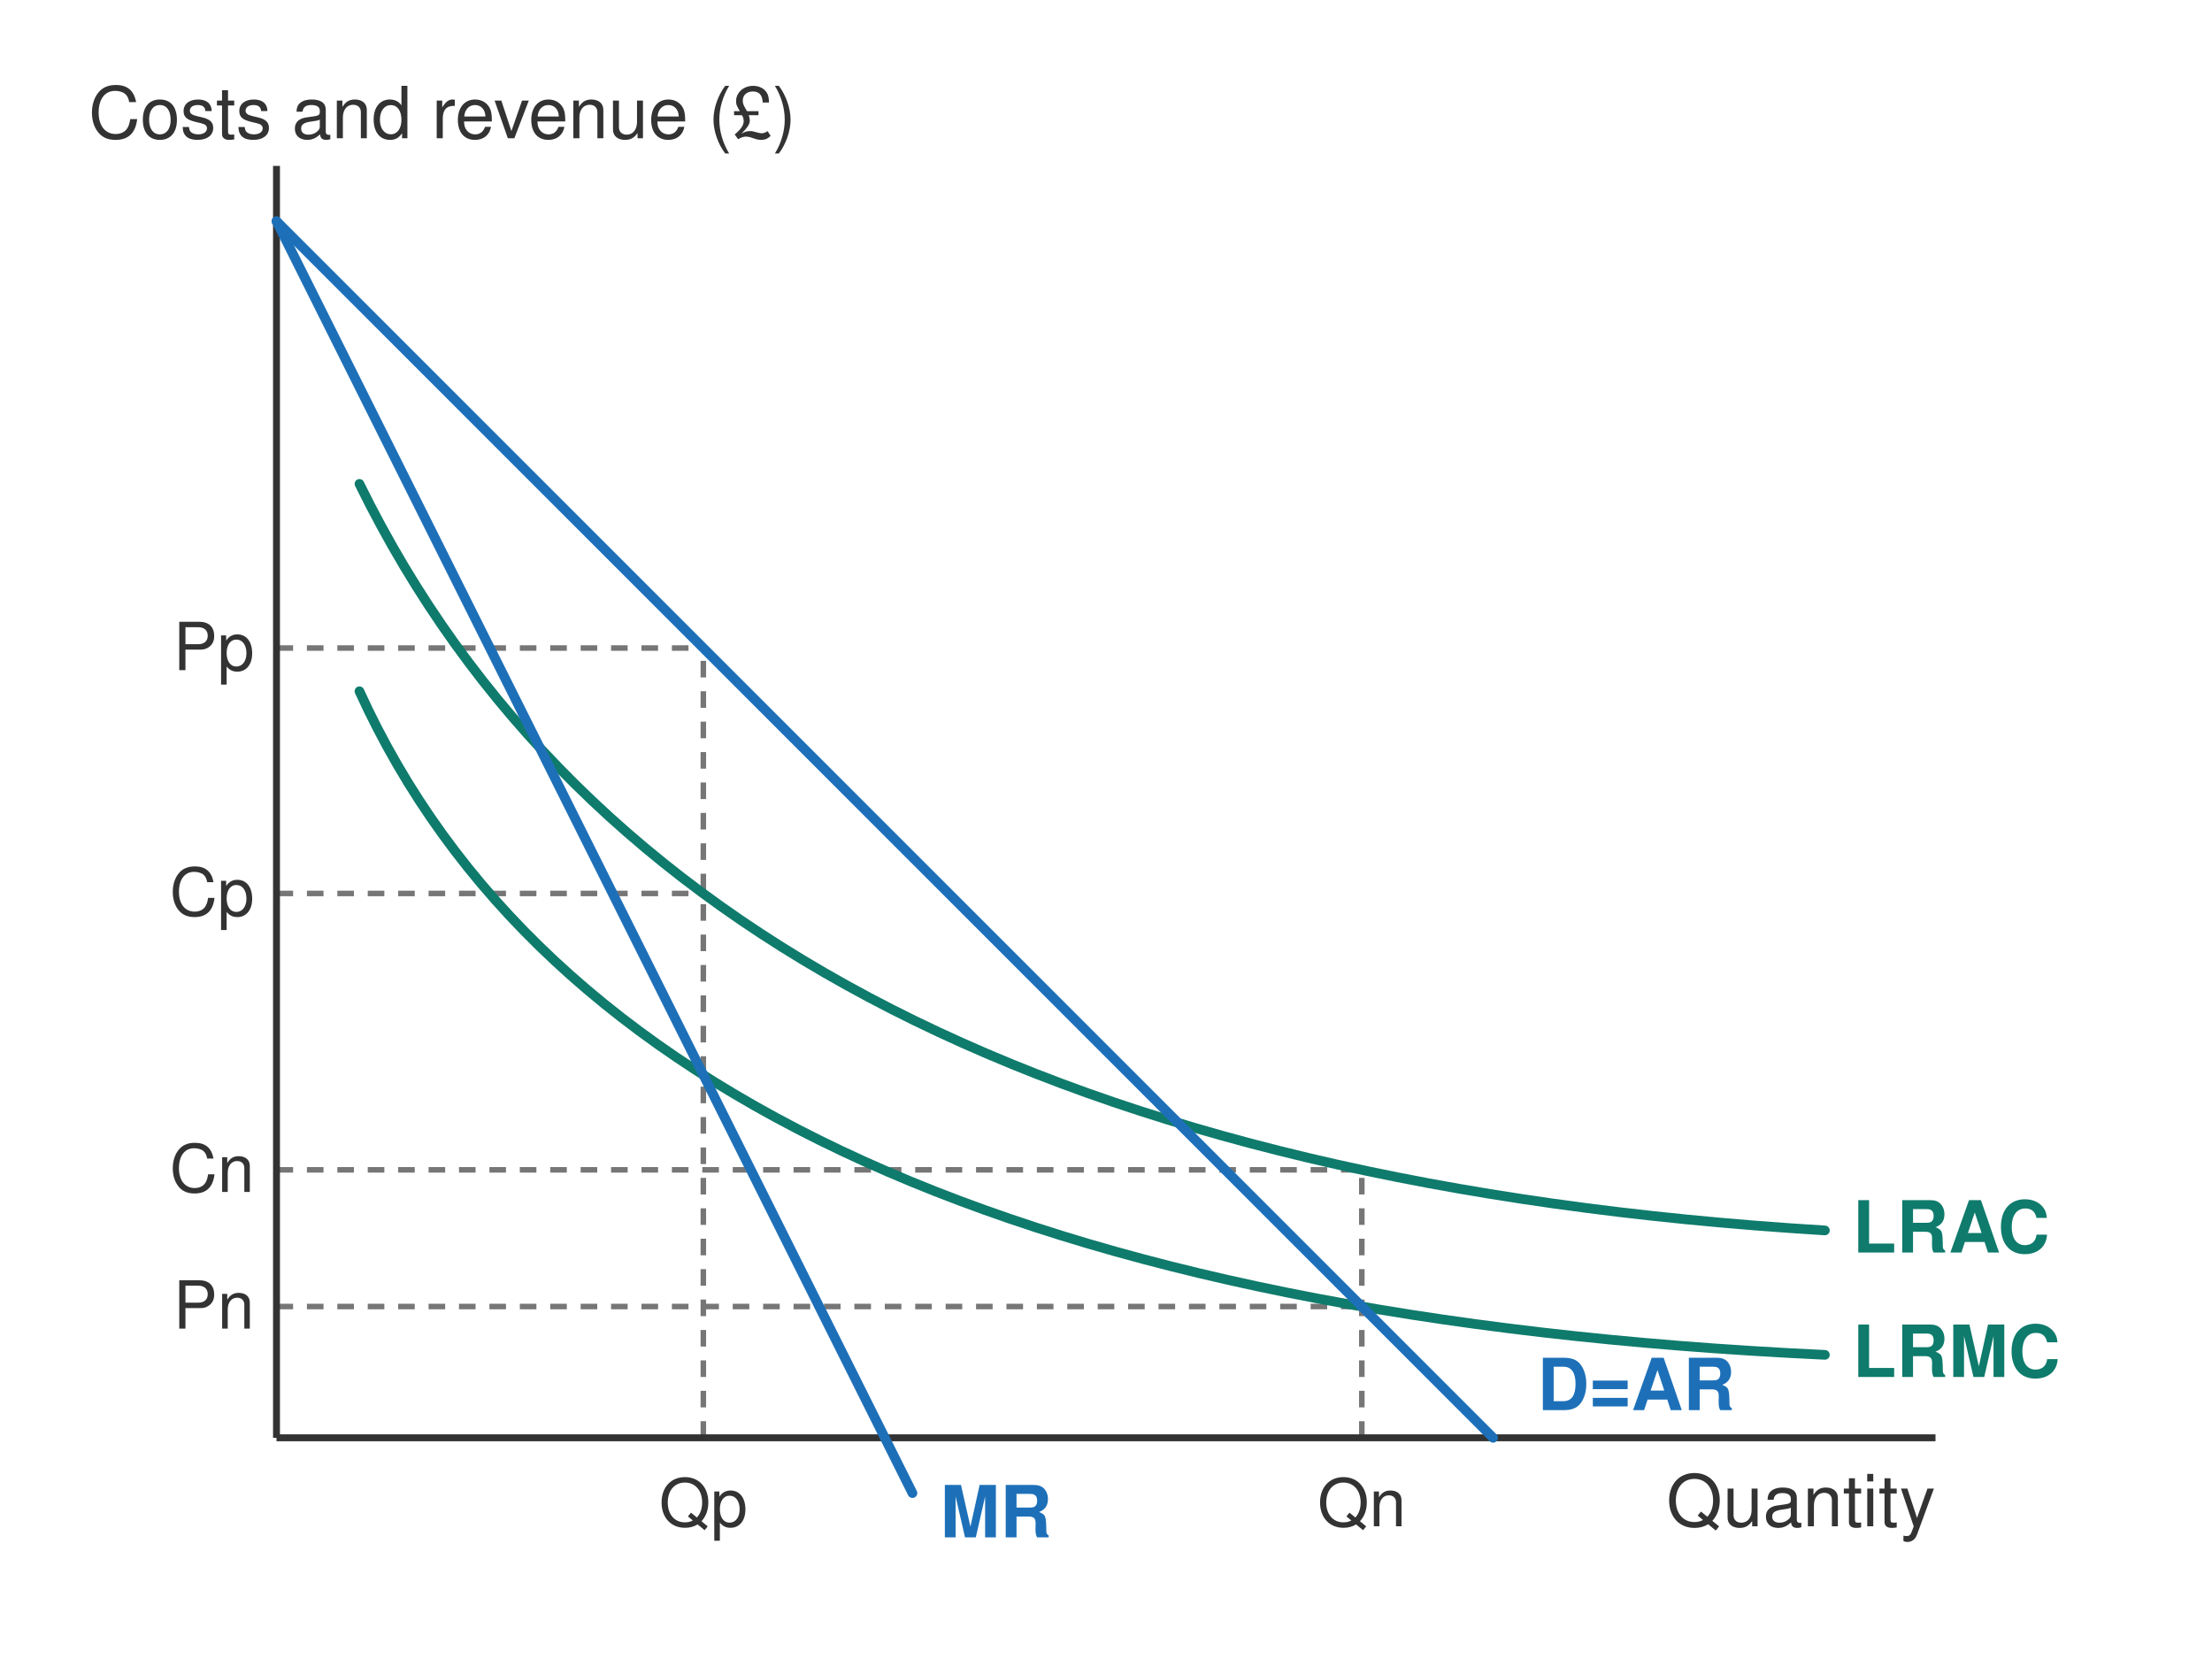
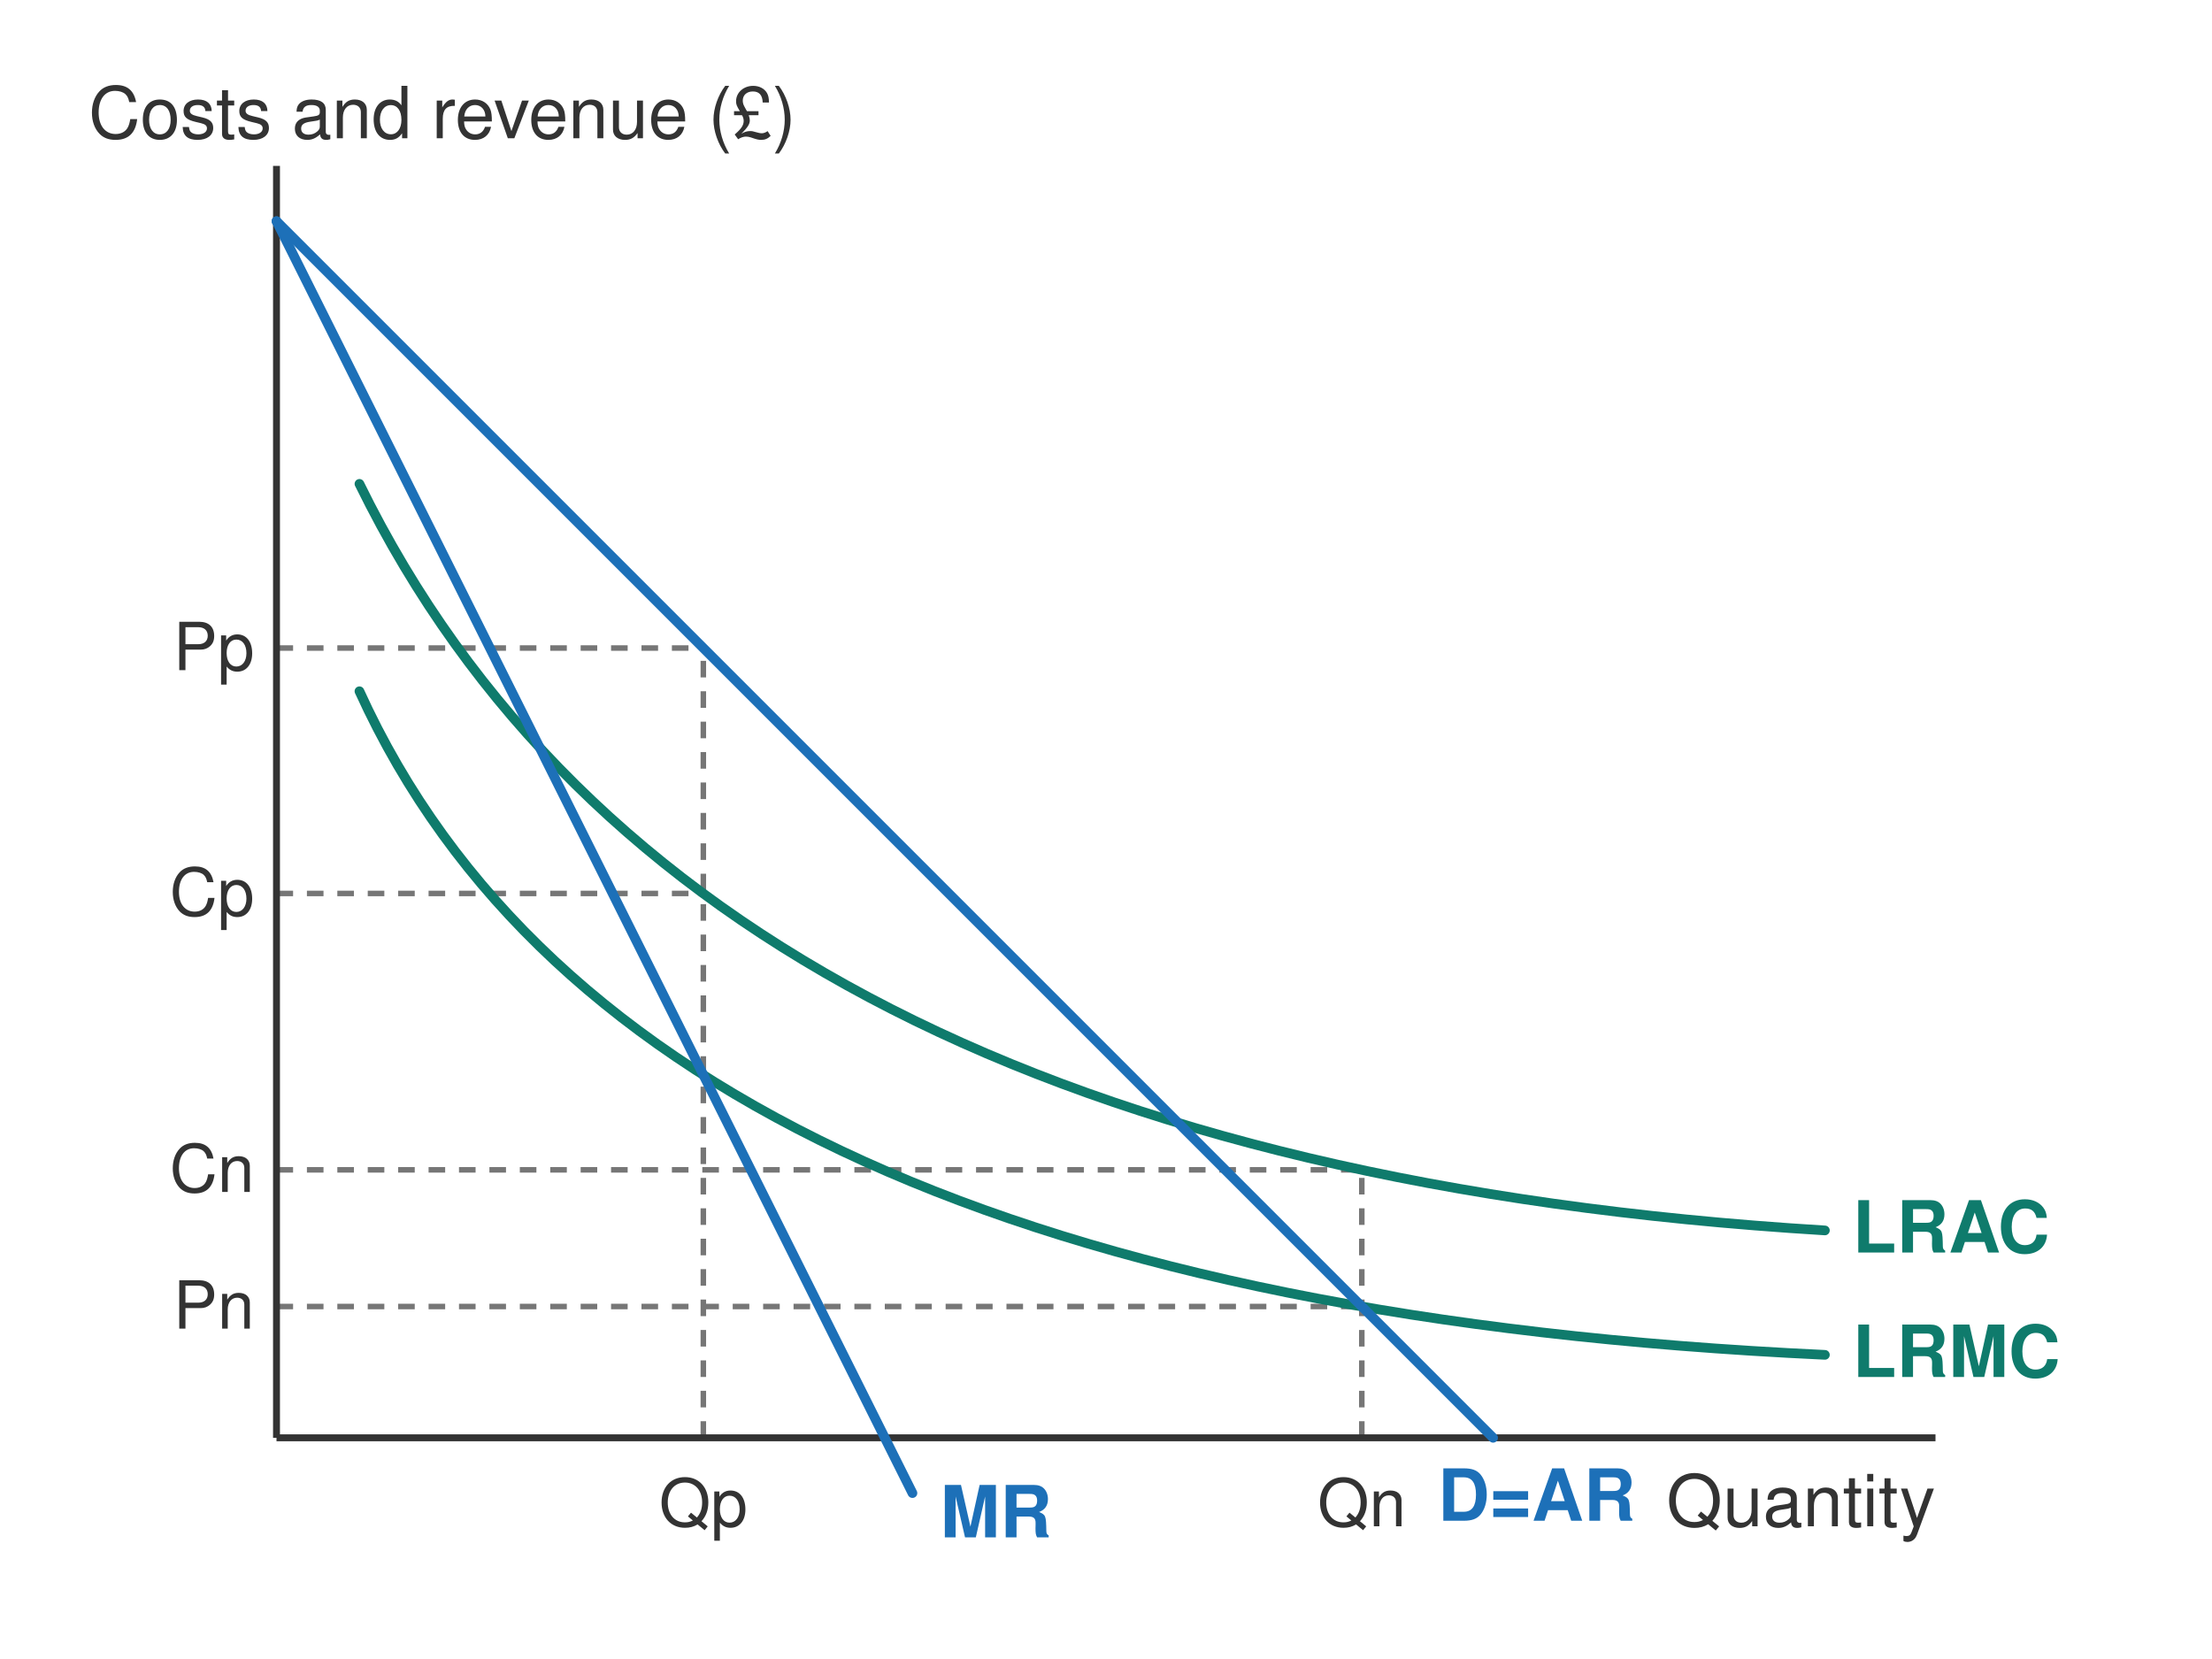
<svg xmlns="http://www.w3.org/2000/svg" viewBox="0 0 800 600" role="img" aria-labelledby="t d" font-family="Helvetica Neue, Helvetica, Arial, sans-serif">
  <line x1="254.37" y1="520" x2="254.37" y2="234.37" stroke="#767676" stroke-width="2" stroke-dasharray="6 5" />
  <line x1="100" y1="234.37" x2="254.37" y2="234.37" stroke="#767676" stroke-width="2" stroke-dasharray="6 5" />
  <line x1="100" y1="323.13" x2="254.37" y2="323.13" stroke="#767676" stroke-width="2" stroke-dasharray="6 5" />
  <line x1="100" y1="472.52" x2="492.52" y2="472.52" stroke="#767676" stroke-width="2" stroke-dasharray="6 5" />
  <line x1="100" y1="423.09" x2="492.52" y2="423.09" stroke="#767676" stroke-width="2" stroke-dasharray="6 5" />
  <line x1="492.52" y1="520" x2="492.52" y2="423.09" stroke="#767676" stroke-width="2" stroke-dasharray="6 5" />
  <line x1="100" y1="60" x2="100" y2="520" stroke="#333333" stroke-width="2.5" />
  <line x1="100" y1="520" x2="700" y2="520" stroke="#333333" stroke-width="2.5" />
  <text x="32" y="50" font-size="26" fill="#333333">Costs and revenue (£)</text>
  <text x="700" y="552" font-size="26" fill="#333333" text-anchor="end">Quantity</text>
  <path d="M 130,175 Q 250,420 660,445" fill="none" stroke="#0f7b6c" stroke-width="3.5" stroke-linecap="round" />
  <path d="M 130,250 Q 230,470 660,490" fill="none" stroke="#0f7b6c" stroke-width="3.5" stroke-linecap="round" />
  <line x1="100" y1="80" x2="540" y2="520" stroke="#1d70b8" stroke-width="3.5" stroke-linecap="round" />
  <line x1="100" y1="80" x2="330" y2="540" stroke="#1d70b8" stroke-width="3.5" stroke-linecap="round" />
  <text x="670" y="453" font-size="26" font-weight="700" fill="#0f7b6c">LRAC</text>
  <text x="670" y="498" font-size="26" font-weight="700" fill="#0f7b6c">LRMC</text>
-   <text x="556" y="510" font-size="26" font-weight="700" fill="#1d70b8">D=AR</text>
+   <text x="520" y="550" font-size="26" font-weight="700" fill="#1d70b8">D=AR</text>
  <text x="340" y="556" font-size="26" font-weight="700" fill="#1d70b8">MR</text>
  <text x="92" y="242.37" font-size="24" fill="#333333" text-anchor="end">Pp</text>
  <text x="92" y="331.13" font-size="24" fill="#333333" text-anchor="end">Cp</text>
  <text x="254.37" y="552" font-size="24" fill="#333333" text-anchor="middle">Qp</text>
  <text x="92" y="431.09" font-size="24" fill="#333333" text-anchor="end">Cn</text>
  <text x="92" y="480.52" font-size="24" fill="#333333" text-anchor="end">Pn</text>
  <text x="492.52" y="552" font-size="24" fill="#333333" text-anchor="middle">Qn</text>
</svg>
